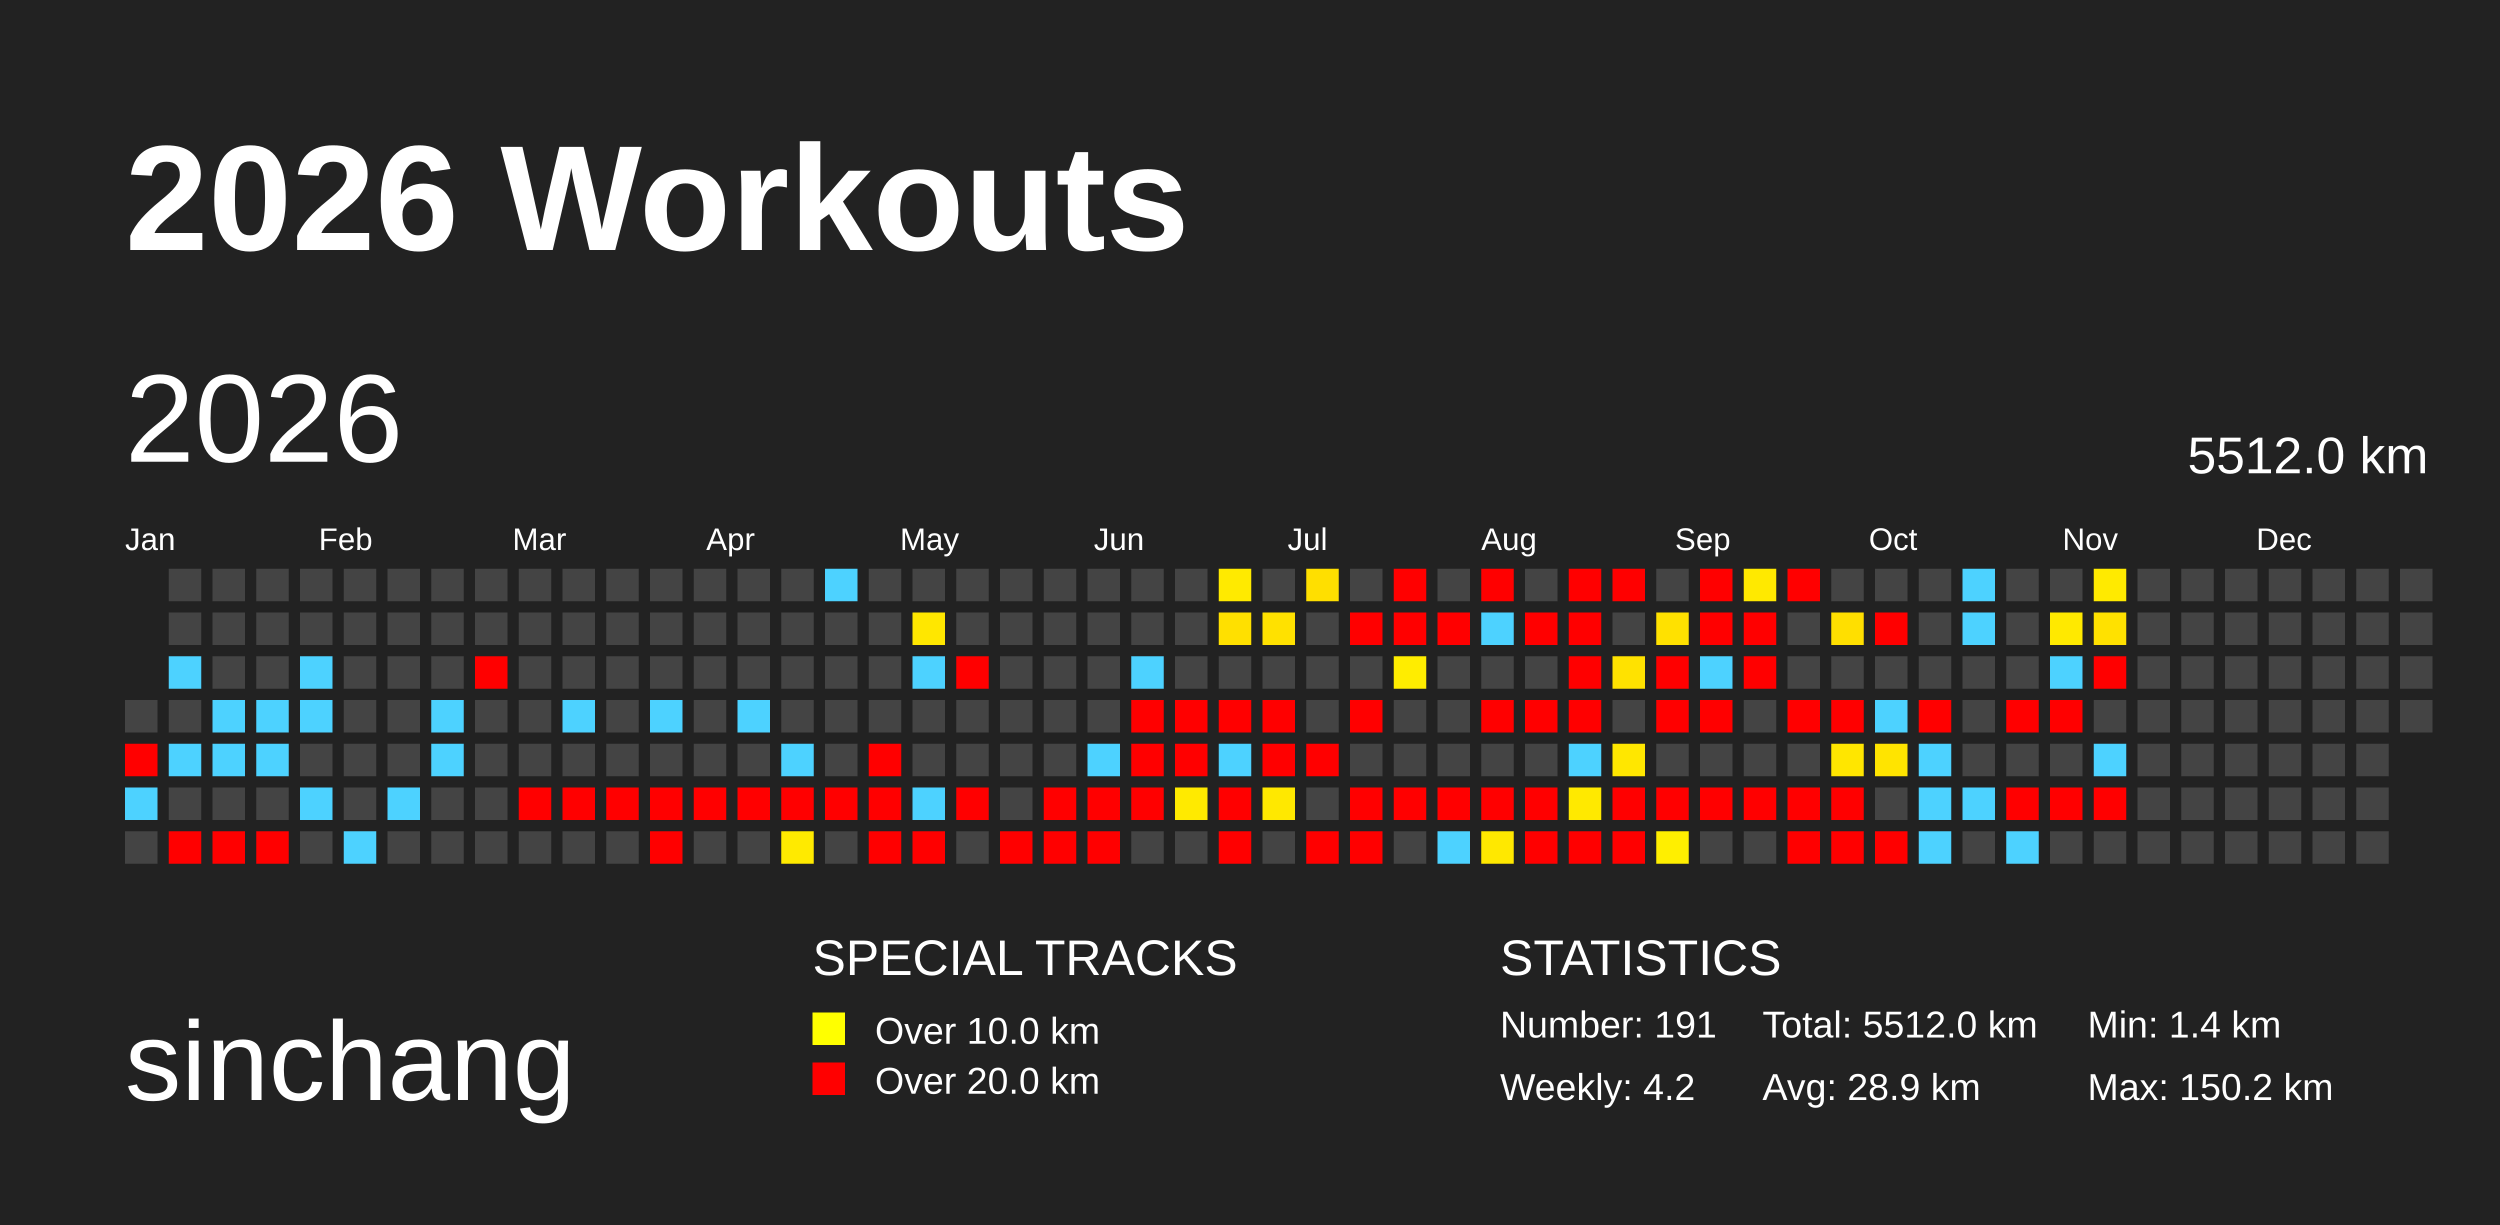
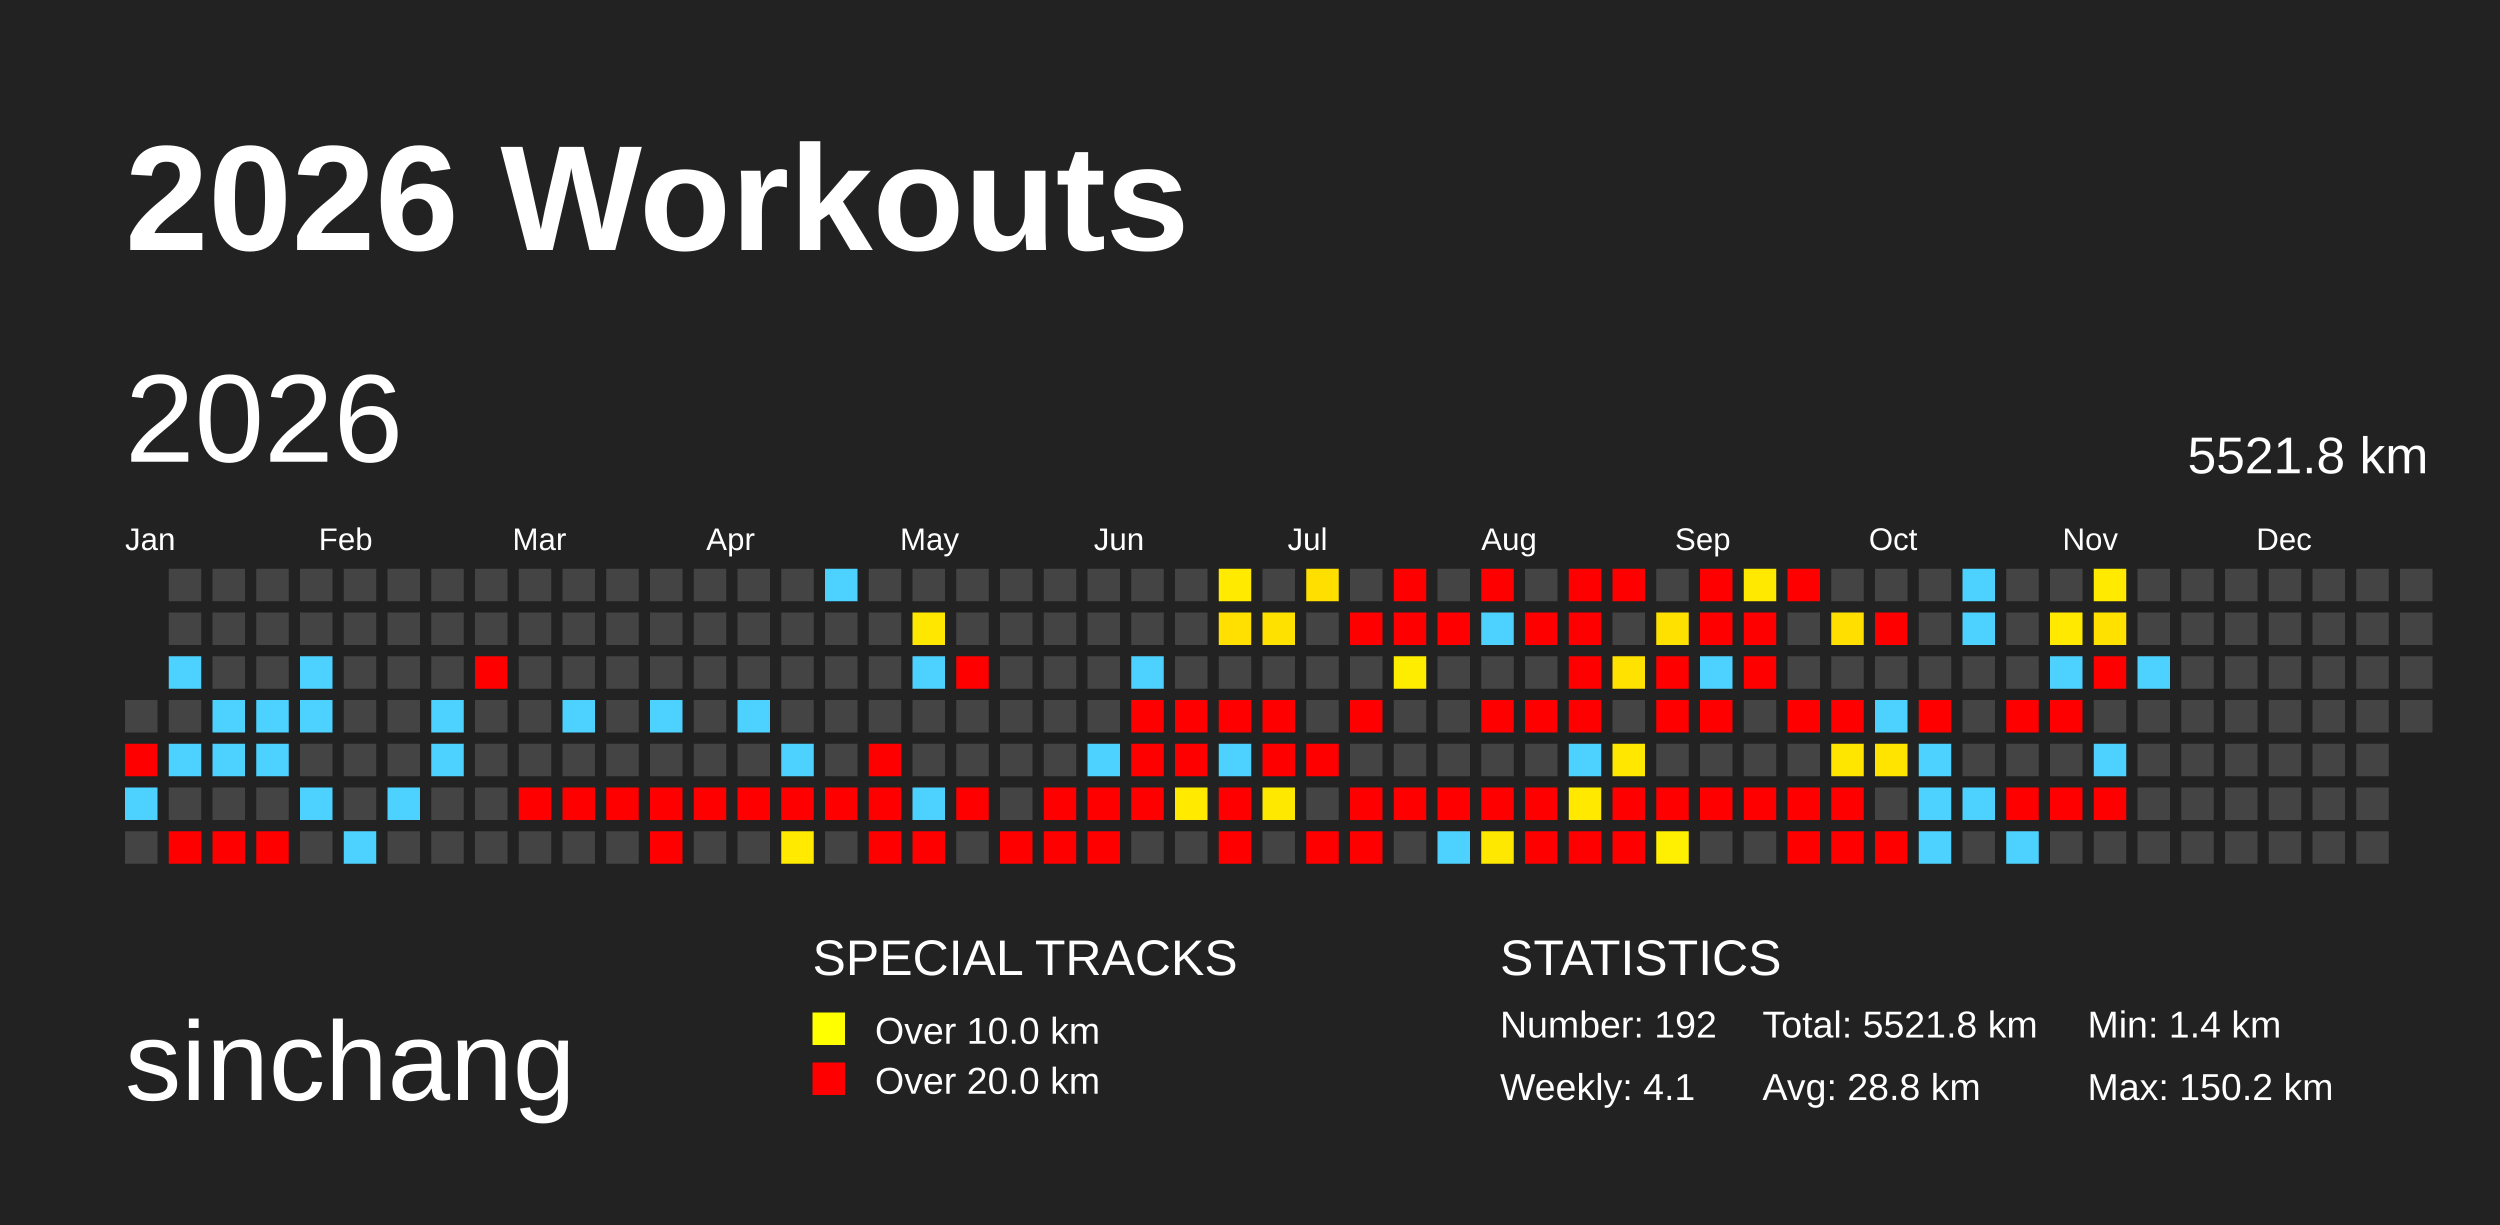
<svg xmlns="http://www.w3.org/2000/svg" baseProfile="full" height="98mm" version="1.1" viewBox="0,0,200,98" width="200mm">
  <defs>
    <pattern height="2" id="indoor-stripe" patternUnits="userSpaceOnUse" width="2">
      <line stroke="white" stroke-opacity="0.45" stroke-width="0.5" x1="0" x2="2" y1="2" y2="0" />
    </pattern>
  </defs>
  <rect fill="#222222" height="98" width="200" x="0" y="0" />
  <text fill="#FFFFFF" style="font-size:12px; font-family:Arial; font-weight:bold;" x="10" y="20">2026 Workouts</text>
  <text fill="#FFFFFF" style="font-size:9px; font-family:Arial" x="10" y="88">sinchang</text>
  <text fill="#FFFFFF" style="font-size:4px; font-family:Arial" x="65" y="78">SPECIAL TRACKS</text>
  <rect fill="yellow" height="2.6" width="2.6" x="65" y="81" />
  <text fill="#FFFFFF" style="font-size:3px; font-family:Arial" x="70" y="83.5">Over 10.0 km</text>
  <rect fill="red" height="2.6" width="2.6" x="65" y="85" />
  <text fill="#FFFFFF" style="font-size:3px; font-family:Arial" x="70" y="87.5">Over 20.0 km</text>
  <text fill="#FFFFFF" style="font-size:4px; font-family:Arial" x="120" y="78">STATISTICS</text>
-   <text fill="#FFFFFF" style="font-size:3px; font-family:Arial" x="120" y="83">Number: 191</text>
-   <text fill="#FFFFFF" style="font-size:3px; font-family:Arial" x="120" y="88">Weekly: 4.2</text>
-   <text fill="#FFFFFF" style="font-size:3px; font-family:Arial" x="141" y="83">Total: 5512.0 km</text>
-   <text fill="#FFFFFF" style="font-size:3px; font-family:Arial" x="141" y="88">Avg: 28.9 km</text>
+   <text fill="#FFFFFF" style="font-size:3px; font-family:Arial" x="120" y="83">Number: 192</text>
+   <text fill="#FFFFFF" style="font-size:3px; font-family:Arial" x="120" y="88">Weekly: 4.1</text>
+   <text fill="#FFFFFF" style="font-size:3px; font-family:Arial" x="141" y="83">Total: 5521.8 km</text>
+   <text fill="#FFFFFF" style="font-size:3px; font-family:Arial" x="141" y="88">Avg: 28.8 km</text>
  <text fill="#FFFFFF" style="font-size:3px; font-family:Arial" x="167" y="83">Min: 1.4 km</text>
  <text fill="#FFFFFF" style="font-size:3px; font-family:Arial" x="167" y="88">Max: 150.2 km</text>
  <text dominant-baseline="hanging" fill="#FFFFFF" style="font-size:10.0px; font-family:Arial;" x="10" y="30">2026</text>
-   <text dominant-baseline="hanging" fill="#FFFFFF" style="font-size:4.125px; font-family:Arial;" x="175" y="35">5512.0 km</text>
+   <text dominant-baseline="hanging" fill="#FFFFFF" style="font-size:4.125px; font-family:Arial;" x="175" y="35">5521.8 km</text>
  <text fill="#FFFFFF" style="font-size:2.5px; font-family:Arial" x="10.0" y="44">Jan</text>
  <text fill="#FFFFFF" style="font-size:2.5px; font-family:Arial" x="25.5" y="44">Feb</text>
  <text fill="#FFFFFF" style="font-size:2.5px; font-family:Arial" x="41.0" y="44">Mar</text>
  <text fill="#FFFFFF" style="font-size:2.5px; font-family:Arial" x="56.5" y="44">Apr</text>
  <text fill="#FFFFFF" style="font-size:2.5px; font-family:Arial" x="72.0" y="44">May</text>
  <text fill="#FFFFFF" style="font-size:2.5px; font-family:Arial" x="87.5" y="44">Jun</text>
  <text fill="#FFFFFF" style="font-size:2.5px; font-family:Arial" x="103.0" y="44">Jul</text>
  <text fill="#FFFFFF" style="font-size:2.5px; font-family:Arial" x="118.5" y="44">Aug</text>
  <text fill="#FFFFFF" style="font-size:2.5px; font-family:Arial" x="134.0" y="44">Sep</text>
  <text fill="#FFFFFF" style="font-size:2.5px; font-family:Arial" x="149.5" y="44">Oct</text>
  <text fill="#FFFFFF" style="font-size:2.5px; font-family:Arial" x="165.0" y="44">Nov</text>
  <text fill="#FFFFFF" style="font-size:2.5px; font-family:Arial" x="180.5" y="44">Dec</text>
  <rect fill="#444444" height="2.6" width="2.6" x="10.0" y="56.0" />
  <rect fill="red" height="2.6" width="2.6" x="10.0" y="59.5" />
  <rect fill="#4dd2ff" height="2.6" width="2.6" x="10.0" y="63.0" />
  <rect fill="#444444" height="2.6" width="2.6" x="10.0" y="66.5" />
  <rect fill="#444444" height="2.6" width="2.6" x="13.5" y="45.5" />
  <rect fill="#444444" height="2.6" width="2.6" x="13.5" y="49.0" />
  <rect fill="#4dd2ff" height="2.6" width="2.6" x="13.5" y="52.5" />
  <rect fill="#444444" height="2.6" width="2.6" x="13.5" y="56.0" />
  <rect fill="#4dd2ff" height="2.6" width="2.6" x="13.5" y="59.5" />
  <rect fill="#444444" height="2.6" width="2.6" x="13.5" y="63.0" />
  <rect fill="red" height="2.6" width="2.6" x="13.5" y="66.5" />
  <rect fill="#444444" height="2.6" width="2.6" x="17.0" y="45.5" />
  <rect fill="#444444" height="2.6" width="2.6" x="17.0" y="49.0" />
  <rect fill="#444444" height="2.6" width="2.6" x="17.0" y="52.5" />
  <rect fill="#4dd2ff" height="2.6" width="2.6" x="17.0" y="56.0" />
  <rect fill="#4dd2ff" height="2.6" width="2.6" x="17.0" y="59.5" />
  <rect fill="#444444" height="2.6" width="2.6" x="17.0" y="63.0" />
  <rect fill="red" height="2.6" width="2.6" x="17.0" y="66.5" />
  <rect fill="#444444" height="2.6" width="2.6" x="20.5" y="45.5" />
  <rect fill="#444444" height="2.6" width="2.6" x="20.5" y="49.0" />
  <rect fill="#444444" height="2.6" width="2.6" x="20.5" y="52.5" />
  <rect fill="#4dd2ff" height="2.6" width="2.6" x="20.5" y="56.0" />
  <rect fill="#4dd2ff" height="2.6" width="2.6" x="20.5" y="59.5" />
  <rect fill="#444444" height="2.6" width="2.6" x="20.5" y="63.0" />
  <rect fill="red" height="2.6" width="2.6" x="20.5" y="66.5" />
  <rect fill="#444444" height="2.6" width="2.6" x="24.0" y="45.5" />
  <rect fill="#444444" height="2.6" width="2.6" x="24.0" y="49.0" />
  <rect fill="#4dd2ff" height="2.6" width="2.6" x="24.0" y="52.5" />
  <rect fill="#4dd2ff" height="2.6" width="2.6" x="24.0" y="56.0" />
  <rect fill="#444444" height="2.6" width="2.6" x="24.0" y="59.5" />
  <rect fill="#4dd2ff" height="2.6" width="2.6" x="24.0" y="63.0" />
  <rect fill="#444444" height="2.6" width="2.6" x="24.0" y="66.5" />
  <rect fill="#444444" height="2.6" width="2.6" x="27.5" y="45.5" />
  <rect fill="#444444" height="2.6" width="2.6" x="27.5" y="49.0" />
  <rect fill="#444444" height="2.6" width="2.6" x="27.5" y="52.5" />
  <rect fill="#444444" height="2.6" width="2.6" x="27.5" y="56.0" />
  <rect fill="#444444" height="2.6" width="2.6" x="27.5" y="59.5" />
  <rect fill="#444444" height="2.6" width="2.6" x="27.5" y="63.0" />
  <rect fill="#4dd2ff" height="2.6" width="2.6" x="27.5" y="66.5" />
  <rect fill="#444444" height="2.6" width="2.6" x="31.0" y="45.5" />
  <rect fill="#444444" height="2.6" width="2.6" x="31.0" y="49.0" />
  <rect fill="#444444" height="2.6" width="2.6" x="31.0" y="52.5" />
  <rect fill="#444444" height="2.6" width="2.6" x="31.0" y="56.0" />
  <rect fill="#444444" height="2.6" width="2.6" x="31.0" y="59.5" />
  <rect fill="#4dd2ff" height="2.6" width="2.6" x="31.0" y="63.0" />
  <rect fill="#444444" height="2.6" width="2.6" x="31.0" y="66.5" />
  <rect fill="#444444" height="2.6" width="2.6" x="34.5" y="45.5" />
  <rect fill="#444444" height="2.6" width="2.6" x="34.5" y="49.0" />
  <rect fill="#444444" height="2.6" width="2.6" x="34.5" y="52.5" />
  <rect fill="#4dd2ff" height="2.6" width="2.6" x="34.5" y="56.0" />
  <rect fill="#4dd2ff" height="2.6" width="2.6" x="34.5" y="59.5" />
  <rect fill="#444444" height="2.6" width="2.6" x="34.5" y="63.0" />
  <rect fill="#444444" height="2.6" width="2.6" x="34.5" y="66.5" />
  <rect fill="#444444" height="2.6" width="2.6" x="38.0" y="45.5" />
  <rect fill="#444444" height="2.6" width="2.6" x="38.0" y="49.0" />
  <rect fill="red" height="2.6" width="2.6" x="38.0" y="52.5" />
  <rect fill="#444444" height="2.6" width="2.6" x="38.0" y="56.0" />
  <rect fill="#444444" height="2.6" width="2.6" x="38.0" y="59.5" />
  <rect fill="#444444" height="2.6" width="2.6" x="38.0" y="63.0" />
  <rect fill="#444444" height="2.6" width="2.6" x="38.0" y="66.5" />
  <rect fill="#444444" height="2.6" width="2.6" x="41.5" y="45.5" />
  <rect fill="#444444" height="2.6" width="2.6" x="41.5" y="49.0" />
  <rect fill="#444444" height="2.6" width="2.6" x="41.5" y="52.5" />
  <rect fill="#444444" height="2.6" width="2.6" x="41.5" y="56.0" />
  <rect fill="#444444" height="2.6" width="2.6" x="41.5" y="59.5" />
  <rect fill="red" height="2.6" width="2.6" x="41.5" y="63.0" />
  <rect fill="#444444" height="2.6" width="2.6" x="41.5" y="66.5" />
  <rect fill="#444444" height="2.6" width="2.6" x="45.0" y="45.5" />
  <rect fill="#444444" height="2.6" width="2.6" x="45.0" y="49.0" />
  <rect fill="#444444" height="2.6" width="2.6" x="45.0" y="52.5" />
  <rect fill="#4dd2ff" height="2.6" width="2.6" x="45.0" y="56.0" />
  <rect fill="#444444" height="2.6" width="2.6" x="45.0" y="59.5" />
  <rect fill="red" height="2.6" width="2.6" x="45.0" y="63.0" />
  <rect fill="#444444" height="2.6" width="2.6" x="45.0" y="66.5" />
  <rect fill="#444444" height="2.6" width="2.6" x="48.5" y="45.5" />
  <rect fill="#444444" height="2.6" width="2.6" x="48.5" y="49.0" />
  <rect fill="#444444" height="2.6" width="2.6" x="48.5" y="52.5" />
  <rect fill="#444444" height="2.6" width="2.6" x="48.5" y="56.0" />
  <rect fill="#444444" height="2.6" width="2.6" x="48.5" y="59.5" />
  <rect fill="red" height="2.6" width="2.6" x="48.5" y="63.0" />
  <rect fill="#444444" height="2.6" width="2.6" x="48.5" y="66.5" />
  <rect fill="#444444" height="2.6" width="2.6" x="52.0" y="45.5" />
  <rect fill="#444444" height="2.6" width="2.6" x="52.0" y="49.0" />
  <rect fill="#444444" height="2.6" width="2.6" x="52.0" y="52.5" />
  <rect fill="#4dd2ff" height="2.6" width="2.6" x="52.0" y="56.0" />
  <rect fill="#444444" height="2.6" width="2.6" x="52.0" y="59.5" />
  <rect fill="red" height="2.6" width="2.6" x="52.0" y="63.0" />
  <rect fill="red" height="2.6" width="2.6" x="52.0" y="66.5" />
  <rect fill="#444444" height="2.6" width="2.6" x="55.5" y="45.5" />
  <rect fill="#444444" height="2.6" width="2.6" x="55.5" y="49.0" />
  <rect fill="#444444" height="2.6" width="2.6" x="55.5" y="52.5" />
  <rect fill="#444444" height="2.6" width="2.6" x="55.5" y="56.0" />
  <rect fill="#444444" height="2.6" width="2.6" x="55.5" y="59.5" />
  <rect fill="red" height="2.6" width="2.6" x="55.5" y="63.0" />
  <rect fill="#444444" height="2.6" width="2.6" x="55.5" y="66.5" />
  <rect fill="#444444" height="2.6" width="2.6" x="59.0" y="45.5" />
  <rect fill="#444444" height="2.6" width="2.6" x="59.0" y="49.0" />
  <rect fill="#444444" height="2.6" width="2.6" x="59.0" y="52.5" />
  <rect fill="#4dd2ff" height="2.6" width="2.6" x="59.0" y="56.0" />
  <rect fill="#444444" height="2.6" width="2.6" x="59.0" y="59.5" />
  <rect fill="red" height="2.6" width="2.6" x="59.0" y="63.0" />
  <rect fill="#444444" height="2.6" width="2.6" x="59.0" y="66.5" />
  <rect fill="#444444" height="2.6" width="2.6" x="62.5" y="45.5" />
  <rect fill="#444444" height="2.6" width="2.6" x="62.5" y="49.0" />
  <rect fill="#444444" height="2.6" width="2.6" x="62.5" y="52.5" />
  <rect fill="#444444" height="2.6" width="2.6" x="62.5" y="56.0" />
  <rect fill="#4dd2ff" height="2.6" width="2.6" x="62.5" y="59.5" />
  <rect fill="red" height="2.6" width="2.6" x="62.5" y="63.0" />
  <rect fill="#ffea00" height="2.6" width="2.6" x="62.5" y="66.5" />
  <rect fill="#4dd2ff" height="2.6" width="2.6" x="66.0" y="45.5" />
  <rect fill="#444444" height="2.6" width="2.6" x="66.0" y="49.0" />
  <rect fill="#444444" height="2.6" width="2.6" x="66.0" y="52.5" />
  <rect fill="#444444" height="2.6" width="2.6" x="66.0" y="56.0" />
  <rect fill="#444444" height="2.6" width="2.6" x="66.0" y="59.5" />
  <rect fill="red" height="2.6" width="2.6" x="66.0" y="63.0" />
  <rect fill="#444444" height="2.6" width="2.6" x="66.0" y="66.5" />
  <rect fill="#444444" height="2.6" width="2.6" x="69.5" y="45.5" />
  <rect fill="#444444" height="2.6" width="2.6" x="69.5" y="49.0" />
  <rect fill="#444444" height="2.6" width="2.6" x="69.5" y="52.5" />
  <rect fill="#444444" height="2.6" width="2.6" x="69.5" y="56.0" />
  <rect fill="red" height="2.6" width="2.6" x="69.5" y="59.5" />
  <rect fill="red" height="2.6" width="2.6" x="69.5" y="63.0" />
  <rect fill="red" height="2.6" width="2.6" x="69.5" y="66.5" />
  <rect fill="#444444" height="2.6" width="2.6" x="73.0" y="45.5" />
  <rect fill="#ffe700" height="2.6" width="2.6" x="73.0" y="49.0" />
  <rect fill="#4dd2ff" height="2.6" width="2.6" x="73.0" y="52.5" />
  <rect fill="#444444" height="2.6" width="2.6" x="73.0" y="56.0" />
  <rect fill="#444444" height="2.6" width="2.6" x="73.0" y="59.5" />
  <rect fill="#4dd2ff" height="2.6" width="2.6" x="73.0" y="63.0" />
  <rect fill="red" height="2.6" width="2.6" x="73.0" y="66.5" />
  <rect fill="#444444" height="2.6" width="2.6" x="76.5" y="45.5" />
  <rect fill="#444444" height="2.6" width="2.6" x="76.5" y="49.0" />
  <rect fill="red" height="2.6" width="2.6" x="76.5" y="52.5" />
  <rect fill="#444444" height="2.6" width="2.6" x="76.5" y="56.0" />
  <rect fill="#444444" height="2.6" width="2.6" x="76.5" y="59.5" />
  <rect fill="red" height="2.6" width="2.6" x="76.5" y="63.0" />
  <rect fill="#444444" height="2.6" width="2.6" x="76.5" y="66.5" />
  <rect fill="#444444" height="2.6" width="2.6" x="80.0" y="45.5" />
  <rect fill="#444444" height="2.6" width="2.6" x="80.0" y="49.0" />
  <rect fill="#444444" height="2.6" width="2.6" x="80.0" y="52.5" />
  <rect fill="#444444" height="2.6" width="2.6" x="80.0" y="56.0" />
  <rect fill="#444444" height="2.6" width="2.6" x="80.0" y="59.5" />
  <rect fill="#444444" height="2.6" width="2.6" x="80.0" y="63.0" />
  <rect fill="red" height="2.6" width="2.6" x="80.0" y="66.5" />
  <rect fill="#444444" height="2.6" width="2.6" x="83.5" y="45.5" />
  <rect fill="#444444" height="2.6" width="2.6" x="83.5" y="49.0" />
  <rect fill="#444444" height="2.6" width="2.6" x="83.5" y="52.5" />
  <rect fill="#444444" height="2.6" width="2.6" x="83.5" y="56.0" />
  <rect fill="#444444" height="2.6" width="2.6" x="83.5" y="59.5" />
  <rect fill="red" height="2.6" width="2.6" x="83.5" y="63.0" />
  <rect fill="red" height="2.6" width="2.6" x="83.5" y="66.5" />
  <rect fill="#444444" height="2.6" width="2.6" x="87.0" y="45.5" />
  <rect fill="#444444" height="2.6" width="2.6" x="87.0" y="49.0" />
  <rect fill="#444444" height="2.6" width="2.6" x="87.0" y="52.5" />
  <rect fill="#444444" height="2.6" width="2.6" x="87.0" y="56.0" />
  <rect fill="#4dd2ff" height="2.6" width="2.6" x="87.0" y="59.5" />
  <rect fill="red" height="2.6" width="2.6" x="87.0" y="63.0" />
  <rect fill="red" height="2.6" width="2.6" x="87.0" y="66.5" />
  <rect fill="#444444" height="2.6" width="2.6" x="90.5" y="45.5" />
  <rect fill="#444444" height="2.6" width="2.6" x="90.5" y="49.0" />
  <rect fill="#4dd2ff" height="2.6" width="2.6" x="90.5" y="52.5" />
  <rect fill="red" height="2.6" width="2.6" x="90.5" y="56.0" />
  <rect fill="red" height="2.6" width="2.6" x="90.5" y="59.5" />
  <rect fill="red" height="2.6" width="2.6" x="90.5" y="63.0" />
  <rect fill="#444444" height="2.6" width="2.6" x="90.5" y="66.5" />
  <rect fill="#444444" height="2.6" width="2.6" x="94.0" y="45.5" />
  <rect fill="#444444" height="2.6" width="2.6" x="94.0" y="49.0" />
  <rect fill="#444444" height="2.6" width="2.6" x="94.0" y="52.5" />
  <rect fill="red" height="2.6" width="2.6" x="94.0" y="56.0" />
  <rect fill="red" height="2.6" width="2.6" x="94.0" y="59.5" />
  <rect fill="#ffea00" height="2.6" width="2.6" x="94.0" y="63.0" />
  <rect fill="#444444" height="2.6" width="2.6" x="94.0" y="66.5" />
  <rect fill="#ffea00" height="2.6" width="2.6" x="97.5" y="45.5" />
  <rect fill="#ffe000" height="2.6" width="2.6" x="97.5" y="49.0" />
  <rect fill="#444444" height="2.6" width="2.6" x="97.5" y="52.5" />
  <rect fill="red" height="2.6" width="2.6" x="97.5" y="56.0" />
  <rect fill="#4dd2ff" height="2.6" width="2.6" x="97.5" y="59.5" />
  <rect fill="red" height="2.6" width="2.6" x="97.5" y="63.0" />
  <rect fill="red" height="2.6" width="2.6" x="97.5" y="66.5" />
  <rect fill="#444444" height="2.6" width="2.6" x="101.0" y="45.5" />
  <rect fill="#ffe100" height="2.6" width="2.6" x="101.0" y="49.0" />
  <rect fill="#444444" height="2.6" width="2.6" x="101.0" y="52.5" />
  <rect fill="red" height="2.6" width="2.6" x="101.0" y="56.0" />
  <rect fill="red" height="2.6" width="2.6" x="101.0" y="59.5" />
  <rect fill="#ffe800" height="2.6" width="2.6" x="101.0" y="63.0" />
  <rect fill="#444444" height="2.6" width="2.6" x="101.0" y="66.5" />
  <rect fill="#ffdf00" height="2.6" width="2.6" x="104.5" y="45.5" />
  <rect fill="#444444" height="2.6" width="2.6" x="104.5" y="49.0" />
  <rect fill="#444444" height="2.6" width="2.6" x="104.5" y="52.5" />
  <rect fill="#444444" height="2.6" width="2.6" x="104.5" y="56.0" />
  <rect fill="red" height="2.6" width="2.6" x="104.5" y="59.5" />
  <rect fill="#444444" height="2.6" width="2.6" x="104.5" y="63.0" />
  <rect fill="red" height="2.6" width="2.6" x="104.5" y="66.5" />
  <rect fill="#444444" height="2.6" width="2.6" x="108.0" y="45.5" />
  <rect fill="red" height="2.6" width="2.6" x="108.0" y="49.0" />
  <rect fill="#444444" height="2.6" width="2.6" x="108.0" y="52.5" />
  <rect fill="red" height="2.6" width="2.6" x="108.0" y="56.0" />
  <rect fill="#444444" height="2.6" width="2.6" x="108.0" y="59.5" />
  <rect fill="red" height="2.6" width="2.6" x="108.0" y="63.0" />
  <rect fill="red" height="2.6" width="2.6" x="108.0" y="66.5" />
  <rect fill="red" height="2.6" width="2.6" x="111.5" y="45.5" />
  <rect fill="red" height="2.6" width="2.6" x="111.5" y="49.0" />
  <rect fill="#ffed00" height="2.6" width="2.6" x="111.5" y="52.5" />
  <rect fill="#444444" height="2.6" width="2.6" x="111.5" y="56.0" />
  <rect fill="#444444" height="2.6" width="2.6" x="111.5" y="59.5" />
  <rect fill="red" height="2.6" width="2.6" x="111.5" y="63.0" />
  <rect fill="#444444" height="2.6" width="2.6" x="111.5" y="66.5" />
  <rect fill="#444444" height="2.6" width="2.6" x="115.0" y="45.5" />
  <rect fill="red" height="2.6" width="2.6" x="115.0" y="49.0" />
  <rect fill="#444444" height="2.6" width="2.6" x="115.0" y="52.5" />
  <rect fill="#444444" height="2.6" width="2.6" x="115.0" y="56.0" />
  <rect fill="#444444" height="2.6" width="2.6" x="115.0" y="59.5" />
  <rect fill="red" height="2.6" width="2.6" x="115.0" y="63.0" />
  <rect fill="#4dd2ff" height="2.6" width="2.6" x="115.0" y="66.5" />
  <rect fill="red" height="2.6" width="2.6" x="118.5" y="45.5" />
  <rect fill="#4dd2ff" height="2.6" width="2.6" x="118.5" y="49.0" />
  <rect fill="#444444" height="2.6" width="2.6" x="118.5" y="52.5" />
  <rect fill="red" height="2.6" width="2.6" x="118.5" y="56.0" />
  <rect fill="#444444" height="2.6" width="2.6" x="118.5" y="59.5" />
  <rect fill="red" height="2.6" width="2.6" x="118.5" y="63.0" />
  <rect fill="#ffe800" height="2.6" width="2.6" x="118.5" y="66.5" />
  <rect fill="#444444" height="2.6" width="2.6" x="122.0" y="45.5" />
  <rect fill="red" height="2.6" width="2.6" x="122.0" y="49.0" />
  <rect fill="#444444" height="2.6" width="2.6" x="122.0" y="52.5" />
  <rect fill="red" height="2.6" width="2.6" x="122.0" y="56.0" />
  <rect fill="#444444" height="2.6" width="2.6" x="122.0" y="59.5" />
  <rect fill="red" height="2.6" width="2.6" x="122.0" y="63.0" />
  <rect fill="red" height="2.6" width="2.6" x="122.0" y="66.5" />
  <rect fill="red" height="2.6" width="2.6" x="125.5" y="45.5" />
  <rect fill="red" height="2.6" width="2.6" x="125.5" y="49.0" />
  <rect fill="red" height="2.6" width="2.6" x="125.5" y="52.5" />
  <rect fill="red" height="2.6" width="2.6" x="125.5" y="56.0" />
  <rect fill="#4dd2ff" height="2.6" width="2.6" x="125.5" y="59.5" />
  <rect fill="#ffe900" height="2.6" width="2.6" x="125.5" y="63.0" />
  <rect fill="red" height="2.6" width="2.6" x="125.5" y="66.5" />
  <rect fill="red" height="2.6" width="2.6" x="129.0" y="45.5" />
  <rect fill="#444444" height="2.6" width="2.6" x="129.0" y="49.0" />
  <rect fill="#ffe200" height="2.6" width="2.6" x="129.0" y="52.5" />
  <rect fill="#444444" height="2.6" width="2.6" x="129.0" y="56.0" />
  <rect fill="#ffe700" height="2.6" width="2.6" x="129.0" y="59.5" />
  <rect fill="red" height="2.6" width="2.6" x="129.0" y="63.0" />
  <rect fill="red" height="2.6" width="2.6" x="129.0" y="66.5" />
  <rect fill="#444444" height="2.6" width="2.6" x="132.5" y="45.5" />
  <rect fill="#ffe100" height="2.6" width="2.6" x="132.5" y="49.0" />
  <rect fill="red" height="2.6" width="2.6" x="132.5" y="52.5" />
  <rect fill="red" height="2.6" width="2.6" x="132.5" y="56.0" />
  <rect fill="#444444" height="2.6" width="2.6" x="132.5" y="59.5" />
  <rect fill="red" height="2.6" width="2.6" x="132.5" y="63.0" />
  <rect fill="#ffef00" height="2.6" width="2.6" x="132.5" y="66.5" />
  <rect fill="red" height="2.6" width="2.6" x="136.0" y="45.5" />
  <rect fill="red" height="2.6" width="2.6" x="136.0" y="49.0" />
  <rect fill="#4dd2ff" height="2.6" width="2.6" x="136.0" y="52.5" />
  <rect fill="red" height="2.6" width="2.6" x="136.0" y="56.0" />
  <rect fill="#444444" height="2.6" width="2.6" x="136.0" y="59.5" />
  <rect fill="red" height="2.6" width="2.6" x="136.0" y="63.0" />
  <rect fill="#444444" height="2.6" width="2.6" x="136.0" y="66.5" />
  <rect fill="#ffe900" height="2.6" width="2.6" x="139.5" y="45.5" />
  <rect fill="red" height="2.6" width="2.6" x="139.5" y="49.0" />
  <rect fill="red" height="2.6" width="2.6" x="139.5" y="52.5" />
  <rect fill="#444444" height="2.6" width="2.6" x="139.5" y="56.0" />
  <rect fill="#444444" height="2.6" width="2.6" x="139.5" y="59.5" />
  <rect fill="red" height="2.6" width="2.6" x="139.5" y="63.0" />
  <rect fill="#444444" height="2.6" width="2.6" x="139.5" y="66.5" />
  <rect fill="red" height="2.6" width="2.6" x="143.0" y="45.5" />
  <rect fill="#444444" height="2.6" width="2.6" x="143.0" y="49.0" />
  <rect fill="#444444" height="2.6" width="2.6" x="143.0" y="52.5" />
  <rect fill="red" height="2.6" width="2.6" x="143.0" y="56.0" />
  <rect fill="#444444" height="2.6" width="2.6" x="143.0" y="59.5" />
  <rect fill="red" height="2.6" width="2.6" x="143.0" y="63.0" />
  <rect fill="red" height="2.6" width="2.6" x="143.0" y="66.5" />
  <rect fill="#444444" height="2.6" width="2.6" x="146.5" y="45.5" />
  <rect fill="#ffdf00" height="2.6" width="2.6" x="146.5" y="49.0" />
  <rect fill="#444444" height="2.6" width="2.6" x="146.5" y="52.5" />
  <rect fill="red" height="2.6" width="2.6" x="146.5" y="56.0" />
  <rect fill="#ffe600" height="2.6" width="2.6" x="146.5" y="59.5" />
  <rect fill="red" height="2.6" width="2.6" x="146.5" y="63.0" />
  <rect fill="red" height="2.6" width="2.6" x="146.5" y="66.5" />
  <rect fill="#444444" height="2.6" width="2.6" x="150.0" y="45.5" />
  <rect fill="red" height="2.6" width="2.6" x="150.0" y="49.0" />
  <rect fill="#444444" height="2.6" width="2.6" x="150.0" y="52.5" />
  <rect fill="#4dd2ff" height="2.6" width="2.6" x="150.0" y="56.0" />
  <rect fill="#ffe400" height="2.6" width="2.6" x="150.0" y="59.5" />
  <rect fill="#444444" height="2.6" width="2.6" x="150.0" y="63.0" />
  <rect fill="red" height="2.6" width="2.6" x="150.0" y="66.5" />
  <rect fill="#444444" height="2.6" width="2.6" x="153.5" y="45.5" />
  <rect fill="#444444" height="2.6" width="2.6" x="153.5" y="49.0" />
  <rect fill="#444444" height="2.6" width="2.6" x="153.5" y="52.5" />
  <rect fill="red" height="2.6" width="2.6" x="153.5" y="56.0" />
  <rect fill="#4dd2ff" height="2.6" width="2.6" x="153.5" y="59.5" />
  <rect fill="#4dd2ff" height="2.6" width="2.6" x="153.5" y="63.0" />
  <rect fill="#4dd2ff" height="2.6" width="2.6" x="153.5" y="66.5" />
  <rect fill="#4dd2ff" height="2.6" width="2.6" x="157.0" y="45.5" />
  <rect fill="#4dd2ff" height="2.6" width="2.6" x="157.0" y="49.0" />
  <rect fill="#444444" height="2.6" width="2.6" x="157.0" y="52.5" />
  <rect fill="#444444" height="2.6" width="2.6" x="157.0" y="56.0" />
  <rect fill="#444444" height="2.6" width="2.6" x="157.0" y="59.5" />
  <rect fill="#4dd2ff" height="2.6" width="2.6" x="157.0" y="63.0" />
  <rect fill="#444444" height="2.6" width="2.6" x="157.0" y="66.5" />
  <rect fill="#444444" height="2.6" width="2.6" x="160.5" y="45.5" />
  <rect fill="#444444" height="2.6" width="2.6" x="160.5" y="49.0" />
  <rect fill="#444444" height="2.6" width="2.6" x="160.5" y="52.5" />
  <rect fill="red" height="2.6" width="2.6" x="160.5" y="56.0" />
  <rect fill="#444444" height="2.6" width="2.6" x="160.5" y="59.5" />
  <rect fill="red" height="2.6" width="2.6" x="160.5" y="63.0" />
  <rect fill="#4dd2ff" height="2.6" width="2.6" x="160.5" y="66.5" />
  <rect fill="#444444" height="2.6" width="2.6" x="164.0" y="45.5" />
  <rect fill="#ffe900" height="2.6" width="2.6" x="164.0" y="49.0" />
  <rect fill="#4dd2ff" height="2.6" width="2.6" x="164.0" y="52.5" />
  <rect fill="red" height="2.6" width="2.6" x="164.0" y="56.0" />
  <rect fill="#444444" height="2.6" width="2.6" x="164.0" y="59.5" />
  <rect fill="red" height="2.6" width="2.6" x="164.0" y="63.0" />
  <rect fill="#444444" height="2.6" width="2.6" x="164.0" y="66.5" />
  <rect fill="#ffea00" height="2.6" width="2.6" x="167.5" y="45.5" />
  <rect fill="#ffe100" height="2.6" width="2.6" x="167.5" y="49.0" />
  <rect fill="red" height="2.6" width="2.6" x="167.5" y="52.5" />
  <rect fill="#444444" height="2.6" width="2.6" x="167.5" y="56.0" />
  <rect fill="#4dd2ff" height="2.6" width="2.6" x="167.5" y="59.5" />
  <rect fill="red" height="2.6" width="2.6" x="167.5" y="63.0" />
  <rect fill="#444444" height="2.6" width="2.6" x="167.5" y="66.5" />
  <rect fill="#444444" height="2.6" width="2.6" x="171.0" y="45.5" />
  <rect fill="#444444" height="2.6" width="2.6" x="171.0" y="49.0" />
-   <rect fill="#444444" height="2.6" width="2.6" x="171.0" y="52.5" />
+   <rect fill="#4dd2ff" height="2.6" width="2.6" x="171.0" y="52.5" />
  <rect fill="#444444" height="2.6" width="2.6" x="171.0" y="56.0" />
  <rect fill="#444444" height="2.6" width="2.6" x="171.0" y="59.5" />
  <rect fill="#444444" height="2.6" width="2.6" x="171.0" y="63.0" />
  <rect fill="#444444" height="2.6" width="2.6" x="171.0" y="66.5" />
  <rect fill="#444444" height="2.6" width="2.6" x="174.5" y="45.5" />
  <rect fill="#444444" height="2.6" width="2.6" x="174.5" y="49.0" />
  <rect fill="#444444" height="2.6" width="2.6" x="174.5" y="52.5" />
  <rect fill="#444444" height="2.6" width="2.6" x="174.5" y="56.0" />
  <rect fill="#444444" height="2.6" width="2.6" x="174.5" y="59.5" />
  <rect fill="#444444" height="2.6" width="2.6" x="174.5" y="63.0" />
  <rect fill="#444444" height="2.6" width="2.6" x="174.5" y="66.5" />
  <rect fill="#444444" height="2.6" width="2.6" x="178.0" y="45.5" />
  <rect fill="#444444" height="2.6" width="2.6" x="178.0" y="49.0" />
  <rect fill="#444444" height="2.6" width="2.6" x="178.0" y="52.5" />
  <rect fill="#444444" height="2.6" width="2.6" x="178.0" y="56.0" />
  <rect fill="#444444" height="2.6" width="2.6" x="178.0" y="59.5" />
  <rect fill="#444444" height="2.6" width="2.6" x="178.0" y="63.0" />
  <rect fill="#444444" height="2.6" width="2.6" x="178.0" y="66.5" />
  <rect fill="#444444" height="2.6" width="2.6" x="181.5" y="45.5" />
  <rect fill="#444444" height="2.6" width="2.6" x="181.5" y="49.0" />
  <rect fill="#444444" height="2.6" width="2.6" x="181.5" y="52.5" />
  <rect fill="#444444" height="2.6" width="2.6" x="181.5" y="56.0" />
  <rect fill="#444444" height="2.6" width="2.6" x="181.5" y="59.5" />
  <rect fill="#444444" height="2.6" width="2.6" x="181.5" y="63.0" />
  <rect fill="#444444" height="2.6" width="2.6" x="181.5" y="66.5" />
  <rect fill="#444444" height="2.6" width="2.6" x="185.0" y="45.5" />
  <rect fill="#444444" height="2.6" width="2.6" x="185.0" y="49.0" />
  <rect fill="#444444" height="2.6" width="2.6" x="185.0" y="52.5" />
  <rect fill="#444444" height="2.6" width="2.6" x="185.0" y="56.0" />
  <rect fill="#444444" height="2.6" width="2.6" x="185.0" y="59.5" />
  <rect fill="#444444" height="2.6" width="2.6" x="185.0" y="63.0" />
  <rect fill="#444444" height="2.6" width="2.6" x="185.0" y="66.5" />
  <rect fill="#444444" height="2.6" width="2.6" x="188.5" y="45.5" />
  <rect fill="#444444" height="2.6" width="2.6" x="188.5" y="49.0" />
  <rect fill="#444444" height="2.6" width="2.6" x="188.5" y="52.5" />
  <rect fill="#444444" height="2.6" width="2.6" x="188.5" y="56.0" />
  <rect fill="#444444" height="2.6" width="2.6" x="188.5" y="59.5" />
  <rect fill="#444444" height="2.6" width="2.6" x="188.5" y="63.0" />
  <rect fill="#444444" height="2.6" width="2.6" x="188.5" y="66.5" />
  <rect fill="#444444" height="2.6" width="2.6" x="192.0" y="45.5" />
  <rect fill="#444444" height="2.6" width="2.6" x="192.0" y="49.0" />
  <rect fill="#444444" height="2.6" width="2.6" x="192.0" y="52.5" />
  <rect fill="#444444" height="2.6" width="2.6" x="192.0" y="56.0" />
</svg>
